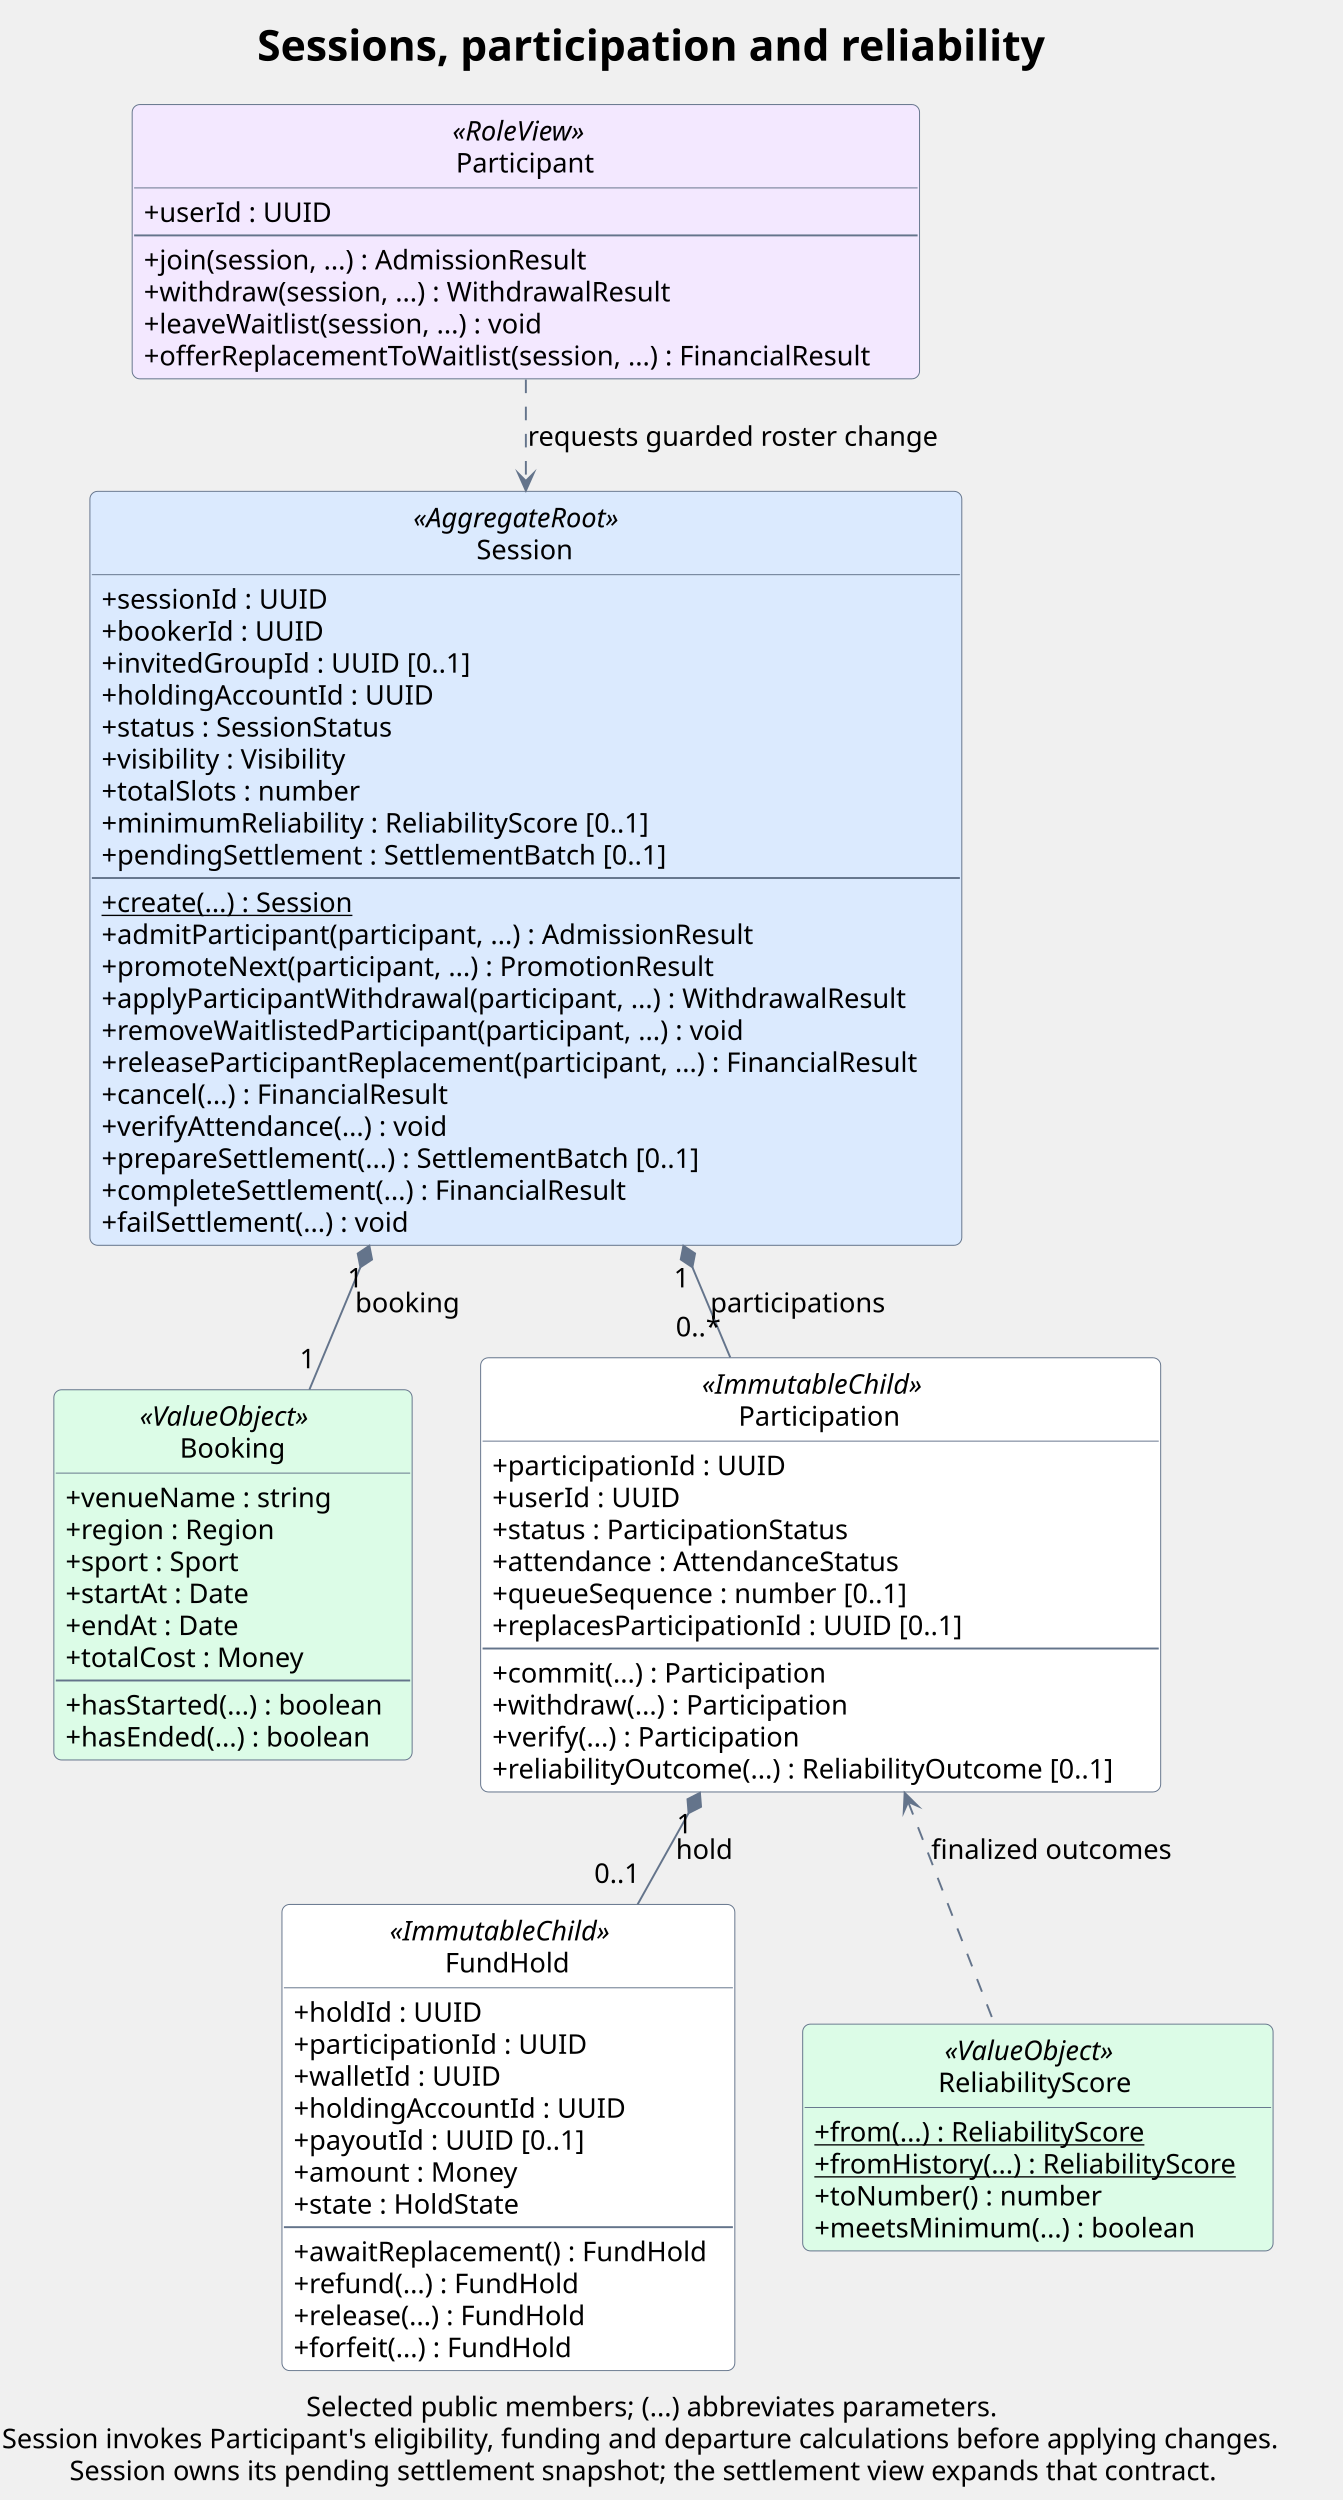
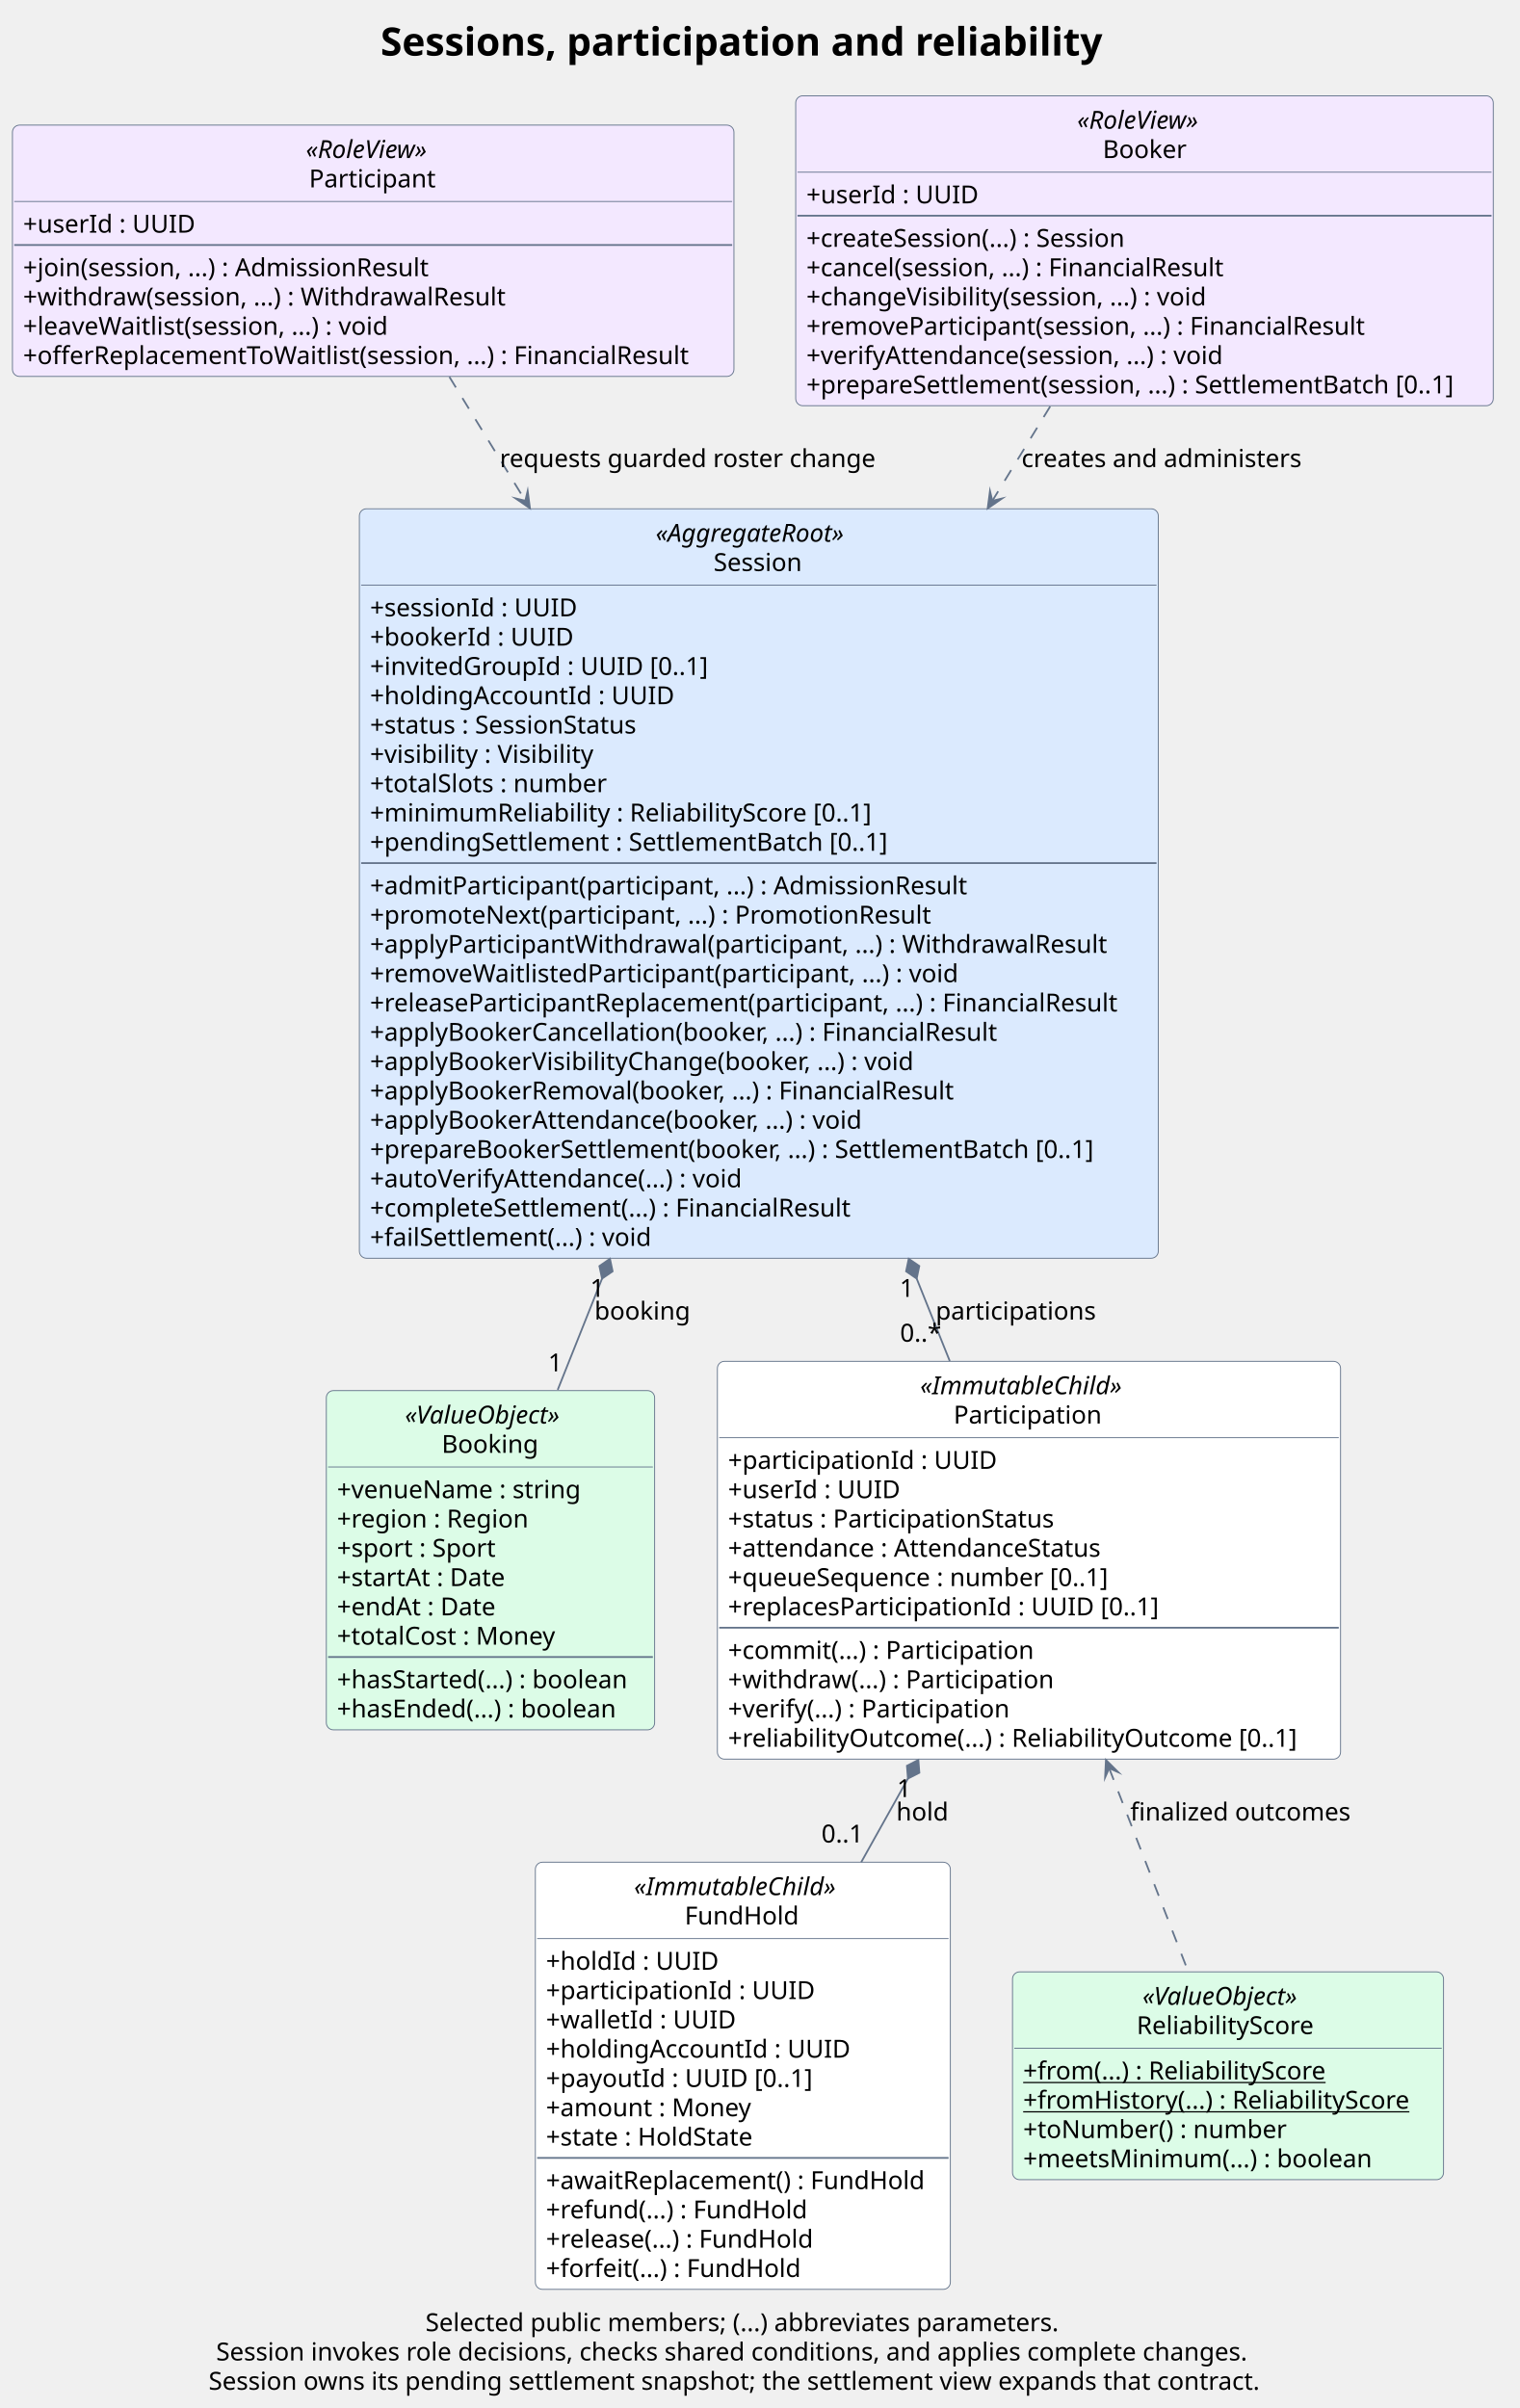
- <svg xmlns="http://www.w3.org/2000/svg" version="1.1" data-diagram-type="CLASS" style="width:692px;height:1289px;background:#FFFFFF;" width="692px" height="1289px" viewBox="0 0 692 1289" zoomAndPan="magnify" preserveAspectRatio="none" contentStyleType="text/css">
+ <svg xmlns="http://www.w3.org/2000/svg" version="1.1" data-diagram-type="CLASS" style="width:855px;height:1355px;background:#FFFFFF;" width="855px" height="1355px" viewBox="0 0 855 1355" zoomAndPan="magnify" preserveAspectRatio="none" contentStyleType="text/css">
  <defs />
  <g font-family="sans-serif" lengthAdjust="spacing">
    <g class="title" data-source-line="1">
-       <text x="132.572" y="31.27" fill="#000" font-size="22" textLength="420.02" font-weight="700">Sessions, participation and reliability</text>
+       <text x="214.113" y="31.27" fill="#000" font-size="22" textLength="420.02" font-weight="700">Sessions, participation and reliability</text>
    </g>
    <g class="entity" data-qualified-name="Session" id="ent0001" data-source-line="23">
-       <rect x="46.357" y="253.33" width="449.548" height="388.742" fill="#DBEAFE" style="stroke:#64748B;stroke-width:0.5;" rx="4" ry="4" />
-       <text x="213.081" y="271.865" fill="#000" font-size="14" textLength="116.102" font-style="italic">«AggregateRoot»</text>
-       <text x="245.657" y="288.354" fill="#000" font-size="14" textLength="50.948">Session</text>
-       <line x1="47.357" y1="296.307" x2="494.905" y2="296.307" style="stroke:#64748B;stroke-width:0.5;" />
-       <text x="52.357" y="313.842" fill="#000" font-size="14" textLength="121.728">+sessionId : UUID</text>
-       <text x="52.357" y="330.33" fill="#000" font-size="14" textLength="118.904">+bookerId : UUID</text>
-       <text x="52.357" y="346.818" fill="#000" font-size="14" textLength="199.104">+invitedGroupId : UUID [0..1]</text>
-       <text x="52.357" y="363.307" fill="#000" font-size="14" textLength="178.008">+holdingAccountId : UUID</text>
-       <text x="52.357" y="379.795" fill="#000" font-size="14" textLength="158.102">+status : SessionStatus</text>
-       <text x="52.357" y="396.283" fill="#000" font-size="14" textLength="138.284">+visibility : Visibility</text>
-       <text x="52.357" y="412.772" fill="#000" font-size="14" textLength="140.615">+totalSlots : number</text>
-       <text x="52.357" y="429.26" fill="#000" font-size="14" textLength="297.999">+minimumReliability : ReliabilityScore [0..1]</text>
-       <text x="52.357" y="445.748" fill="#000" font-size="14" textLength="301.882">+pendingSettlement : SettlementBatch [0..1]</text>
-       <line x1="47.357" y1="452.701" x2="494.905" y2="452.701" style="stroke:#64748B;stroke-width:1;" />
-       <text x="52.357" y="470.236" fill="#000" font-size="14" textLength="139.228" text-decoration="underline">+create(...) : Session</text>
-       <text x="52.357" y="486.725" fill="#000" font-size="14" textLength="352.933">+admitParticipant(participant, ...) : AdmissionResult</text>
-       <text x="52.357" y="503.213" fill="#000" font-size="14" textLength="330.791">+promoteNext(participant, ...) : PromotionResult</text>
-       <text x="52.357" y="519.701" fill="#000" font-size="14" textLength="429.126">+applyParticipantWithdrawal(participant, ...) : WithdrawalResult</text>
-       <text x="52.357" y="536.19" fill="#000" font-size="14" textLength="346.097">+removeWaitlistedParticipant(participant, ...) : void</text>
-       <text x="52.357" y="552.678" fill="#000" font-size="14" textLength="437.548">+releaseParticipantReplacement(participant, ...) : FinancialResult</text>
-       <text x="52.357" y="569.166" fill="#000" font-size="14" textLength="190.839">+cancel(...) : FinancialResult</text>
-       <text x="52.357" y="585.654" fill="#000" font-size="14" textLength="189.622">+verifyAttendance(...) : void</text>
-       <text x="52.357" y="602.143" fill="#000" font-size="14" textLength="321.111">+prepareSettlement(...) : SettlementBatch [0..1]</text>
-       <text x="52.357" y="618.631" fill="#000" font-size="14" textLength="283.22">+completeSettlement(...) : FinancialResult</text>
-       <text x="52.357" y="635.119" fill="#000" font-size="14" textLength="168.943">+failSettlement(...) : void</text>
+       <rect x="202.21" y="286.3" width="449.548" height="421.719" fill="#DBEAFE" style="stroke:#64748B;stroke-width:0.5;" rx="4" ry="4" />
+       <text x="368.933" y="304.835" fill="#000" font-size="14" textLength="116.102" font-style="italic">«AggregateRoot»</text>
+       <text x="401.51" y="321.324" fill="#000" font-size="14" textLength="50.948">Session</text>
+       <line x1="203.21" y1="329.277" x2="650.758" y2="329.277" style="stroke:#64748B;stroke-width:0.5;" />
+       <text x="208.21" y="346.812" fill="#000" font-size="14" textLength="121.728">+sessionId : UUID</text>
+       <text x="208.21" y="363.3" fill="#000" font-size="14" textLength="118.904">+bookerId : UUID</text>
+       <text x="208.21" y="379.788" fill="#000" font-size="14" textLength="199.104">+invitedGroupId : UUID [0..1]</text>
+       <text x="208.21" y="396.277" fill="#000" font-size="14" textLength="178.008">+holdingAccountId : UUID</text>
+       <text x="208.21" y="412.765" fill="#000" font-size="14" textLength="158.102">+status : SessionStatus</text>
+       <text x="208.21" y="429.253" fill="#000" font-size="14" textLength="138.284">+visibility : Visibility</text>
+       <text x="208.21" y="445.742" fill="#000" font-size="14" textLength="140.615">+totalSlots : number</text>
+       <text x="208.21" y="462.23" fill="#000" font-size="14" textLength="297.999">+minimumReliability : ReliabilityScore [0..1]</text>
+       <text x="208.21" y="478.718" fill="#000" font-size="14" textLength="301.882">+pendingSettlement : SettlementBatch [0..1]</text>
+       <line x1="203.21" y1="485.671" x2="650.758" y2="485.671" style="stroke:#64748B;stroke-width:1;" />
+       <text x="208.21" y="503.206" fill="#000" font-size="14" textLength="352.933">+admitParticipant(participant, ...) : AdmissionResult</text>
+       <text x="208.21" y="519.695" fill="#000" font-size="14" textLength="330.791">+promoteNext(participant, ...) : PromotionResult</text>
+       <text x="208.21" y="536.183" fill="#000" font-size="14" textLength="429.126">+applyParticipantWithdrawal(participant, ...) : WithdrawalResult</text>
+       <text x="208.21" y="552.671" fill="#000" font-size="14" textLength="346.097">+removeWaitlistedParticipant(participant, ...) : void</text>
+       <text x="208.21" y="569.16" fill="#000" font-size="14" textLength="437.548">+releaseParticipantReplacement(participant, ...) : FinancialResult</text>
+       <text x="208.21" y="585.648" fill="#000" font-size="14" textLength="371.964">+applyBookerCancellation(booker, ...) : FinancialResult</text>
+       <text x="208.21" y="602.136" fill="#000" font-size="14" textLength="324.987">+applyBookerVisibilityChange(booker, ...) : void</text>
+       <text x="208.21" y="618.624" fill="#000" font-size="14" textLength="345.837">+applyBookerRemoval(booker, ...) : FinancialResult</text>
+       <text x="208.21" y="635.113" fill="#000" font-size="14" textLength="292.599">+applyBookerAttendance(booker, ...) : void</text>
+       <text x="208.21" y="651.601" fill="#000" font-size="14" textLength="424.655">+prepareBookerSettlement(booker, ...) : SettlementBatch [0..1]</text>
+       <text x="208.21" y="668.089" fill="#000" font-size="14" textLength="221.785">+autoVerifyAttendance(...) : void</text>
+       <text x="208.21" y="684.578" fill="#000" font-size="14" textLength="283.22">+completeSettlement(...) : FinancialResult</text>
+       <text x="208.21" y="701.066" fill="#000" font-size="14" textLength="168.943">+failSettlement(...) : void</text>
    </g>
-     <g class="entity" data-qualified-name="Participant" id="ent0002" data-source-line="47">
-       <rect x="68.147" y="53.91" width="405.976" height="141.418" fill="#F3E8FF" style="stroke:#64748B;stroke-width:0.5;" rx="4" ry="4" />
-       <text x="233.257" y="72.445" fill="#000" font-size="14" textLength="75.756" font-style="italic">«RoleView»</text>
-       <text x="235.052" y="88.934" fill="#000" font-size="14" textLength="72.167">Participant</text>
-       <line x1="69.147" y1="96.887" x2="473.123" y2="96.887" style="stroke:#64748B;stroke-width:0.5;" />
-       <text x="74.147" y="114.422" fill="#000" font-size="14" textLength="100.536">+userId : UUID</text>
-       <line x1="69.147" y1="121.375" x2="473.123" y2="121.375" style="stroke:#64748B;stroke-width:1;" />
-       <text x="74.147" y="138.91" fill="#000" font-size="14" textLength="244.768">+join(session, ...) : AdmissionResult</text>
-       <text x="74.147" y="155.398" fill="#000" font-size="14" textLength="284.58">+withdraw(session, ...) : WithdrawalResult</text>
-       <text x="74.147" y="171.887" fill="#000" font-size="14" textLength="219.003">+leaveWaitlist(session, ...) : void</text>
-       <text x="74.147" y="188.375" fill="#000" font-size="14" textLength="393.976">+offerReplacementToWaitlist(session, ...) : FinancialResult</text>
+     <g class="entity" data-qualified-name="Participant" id="ent0002" data-source-line="49">
+       <rect x="7" y="70.4" width="405.976" height="141.418" fill="#F3E8FF" style="stroke:#64748B;stroke-width:0.5;" rx="4" ry="4" />
+       <text x="172.11" y="88.935" fill="#000" font-size="14" textLength="75.756" font-style="italic">«RoleView»</text>
+       <text x="173.904" y="105.424" fill="#000" font-size="14" textLength="72.167">Participant</text>
+       <line x1="8" y1="113.377" x2="411.976" y2="113.377" style="stroke:#64748B;stroke-width:0.5;" />
+       <text x="13" y="130.912" fill="#000" font-size="14" textLength="100.536">+userId : UUID</text>
+       <line x1="8" y1="137.865" x2="411.976" y2="137.865" style="stroke:#64748B;stroke-width:1;" />
+       <text x="13" y="155.4" fill="#000" font-size="14" textLength="244.768">+join(session, ...) : AdmissionResult</text>
+       <text x="13" y="171.888" fill="#000" font-size="14" textLength="284.58">+withdraw(session, ...) : WithdrawalResult</text>
+       <text x="13" y="188.377" fill="#000" font-size="14" textLength="219.003">+leaveWaitlist(session, ...) : void</text>
+       <text x="13" y="204.865" fill="#000" font-size="14" textLength="393.976">+offerReplacementToWaitlist(session, ...) : FinancialResult</text>
    </g>
-     <g class="entity" data-qualified-name="Booking" id="ent0003" data-source-line="56">
-       <rect x="27.767" y="716.56" width="184.73" height="190.883" fill="#DCFCE7" style="stroke:#64748B;stroke-width:0.5;" rx="4" ry="4" />
-       <text x="72.011" y="735.095" fill="#000" font-size="14" textLength="96.243" font-style="italic">«ValueObject»</text>
-       <text x="92.683" y="751.584" fill="#000" font-size="14" textLength="54.899">Booking</text>
-       <line x1="28.767" y1="759.537" x2="211.498" y2="759.537" style="stroke:#64748B;stroke-width:0.5;" />
-       <text x="33.767" y="777.072" fill="#000" font-size="14" textLength="143.151">+venueName : string</text>
-       <text x="33.767" y="793.56" fill="#000" font-size="14" textLength="114.728">+region : Region</text>
-       <text x="33.767" y="810.048" fill="#000" font-size="14" textLength="95.847">+sport : Sport</text>
-       <text x="33.767" y="826.537" fill="#000" font-size="14" textLength="101.637">+startAt : Date</text>
-       <text x="33.767" y="843.025" fill="#000" font-size="14" textLength="95.867">+endAt : Date</text>
-       <text x="33.767" y="859.513" fill="#000" font-size="14" textLength="130.389">+totalCost : Money</text>
-       <line x1="28.767" y1="866.466" x2="211.498" y2="866.466" style="stroke:#64748B;stroke-width:1;" />
-       <text x="33.767" y="884.002" fill="#000" font-size="14" textLength="172.73">+hasStarted(...) : boolean</text>
-       <text x="33.767" y="900.49" fill="#000" font-size="14" textLength="166.346">+hasEnded(...) : boolean</text>
+     <g class="entity" data-qualified-name="Booker" id="ent0003" data-source-line="58">
+       <rect x="447.73" y="53.91" width="392.516" height="174.395" fill="#F3E8FF" style="stroke:#64748B;stroke-width:0.5;" rx="4" ry="4" />
+       <text x="606.11" y="72.445" fill="#000" font-size="14" textLength="75.756" font-style="italic">«RoleView»</text>
+       <text x="620.506" y="88.934" fill="#000" font-size="14" textLength="46.963">Booker</text>
+       <line x1="448.73" y1="96.887" x2="839.246" y2="96.887" style="stroke:#64748B;stroke-width:0.5;" />
+       <text x="453.73" y="114.422" fill="#000" font-size="14" textLength="100.536">+userId : UUID</text>
+       <line x1="448.73" y1="121.375" x2="839.246" y2="121.375" style="stroke:#64748B;stroke-width:1;" />
+       <text x="453.73" y="138.91" fill="#000" font-size="14" textLength="190.176">+createSession(...) : Session</text>
+       <text x="453.73" y="155.398" fill="#000" font-size="14" textLength="250.243">+cancel(session, ...) : FinancialResult</text>
+       <text x="453.73" y="171.887" fill="#000" font-size="14" textLength="241.616">+changeVisibility(session, ...) : void</text>
+       <text x="453.73" y="188.375" fill="#000" font-size="14" textLength="330.046">+removeParticipant(session, ...) : FinancialResult</text>
+       <text x="453.73" y="204.863" fill="#000" font-size="14" textLength="249.026">+verifyAttendance(session, ...) : void</text>
+       <text x="453.73" y="221.352" fill="#000" font-size="14" textLength="380.516">+prepareSettlement(session, ...) : SettlementBatch [0..1]</text>
    </g>
-     <g class="entity" data-qualified-name="Participation" id="ent0004" data-source-line="68">
-       <rect x="247.817" y="700.07" width="350.632" height="223.859" fill="#FFF" style="stroke:#64748B;stroke-width:0.5;" rx="4" ry="4" />
-       <text x="361.914" y="718.605" fill="#000" font-size="14" textLength="122.438" font-style="italic">«ImmutableChild»</text>
-       <text x="380.727" y="735.094" fill="#000" font-size="14" textLength="84.813">Participation</text>
-       <line x1="248.817" y1="743.047" x2="597.449" y2="743.047" style="stroke:#64748B;stroke-width:0.5;" />
-       <text x="253.817" y="760.582" fill="#000" font-size="14" textLength="157.069">+participationId : UUID</text>
-       <text x="253.817" y="777.07" fill="#000" font-size="14" textLength="100.536">+userId : UUID</text>
-       <text x="253.817" y="793.558" fill="#000" font-size="14" textLength="191.967">+status : ParticipationStatus</text>
-       <text x="253.817" y="810.047" fill="#000" font-size="14" textLength="217.704">+attendance : AttendanceStatus</text>
-       <text x="253.817" y="826.535" fill="#000" font-size="14" textLength="223.392">+queueSequence : number [0..1]</text>
-       <text x="253.817" y="843.023" fill="#000" font-size="14" textLength="252.321">+replacesParticipationId : UUID [0..1]</text>
-       <line x1="248.817" y1="849.976" x2="597.449" y2="849.976" style="stroke:#64748B;stroke-width:1;" />
-       <text x="253.817" y="867.512" fill="#000" font-size="14" textLength="182.82">+commit(...) : Participation</text>
-       <text x="253.817" y="884" fill="#000" font-size="14" textLength="193.443">+withdraw(...) : Participation</text>
-       <text x="253.817" y="900.488" fill="#000" font-size="14" textLength="168.909">+verify(...) : Participation</text>
-       <text x="253.817" y="916.976" fill="#000" font-size="14" textLength="338.632">+reliabilityOutcome(...) : ReliabilityOutcome [0..1]</text>
+     <g class="entity" data-qualified-name="Booking" id="ent0004" data-source-line="69">
+       <rect x="183.62" y="782.51" width="184.73" height="190.883" fill="#DCFCE7" style="stroke:#64748B;stroke-width:0.5;" rx="4" ry="4" />
+       <text x="227.864" y="801.045" fill="#000" font-size="14" textLength="96.243" font-style="italic">«ValueObject»</text>
+       <text x="248.536" y="817.534" fill="#000" font-size="14" textLength="54.899">Booking</text>
+       <line x1="184.62" y1="825.487" x2="367.35" y2="825.487" style="stroke:#64748B;stroke-width:0.5;" />
+       <text x="189.62" y="843.022" fill="#000" font-size="14" textLength="143.151">+venueName : string</text>
+       <text x="189.62" y="859.51" fill="#000" font-size="14" textLength="114.728">+region : Region</text>
+       <text x="189.62" y="875.998" fill="#000" font-size="14" textLength="95.847">+sport : Sport</text>
+       <text x="189.62" y="892.487" fill="#000" font-size="14" textLength="101.637">+startAt : Date</text>
+       <text x="189.62" y="908.975" fill="#000" font-size="14" textLength="95.867">+endAt : Date</text>
+       <text x="189.62" y="925.463" fill="#000" font-size="14" textLength="130.389">+totalCost : Money</text>
+       <line x1="184.62" y1="932.416" x2="367.35" y2="932.416" style="stroke:#64748B;stroke-width:1;" />
+       <text x="189.62" y="949.952" fill="#000" font-size="14" textLength="172.73">+hasStarted(...) : boolean</text>
+       <text x="189.62" y="966.44" fill="#000" font-size="14" textLength="166.346">+hasEnded(...) : boolean</text>
    </g>
-     <g class="entity" data-qualified-name="FundHold" id="ent0005" data-source-line="82">
-       <rect x="145.377" y="981.93" width="233.505" height="240.348" fill="#FFF" style="stroke:#64748B;stroke-width:0.5;" rx="4" ry="4" />
-       <text x="200.911" y="1000.465" fill="#000" font-size="14" textLength="122.438" font-style="italic">«ImmutableChild»</text>
-       <text x="229.41" y="1016.954" fill="#000" font-size="14" textLength="65.44">FundHold</text>
-       <line x1="146.377" y1="1024.907" x2="377.882" y2="1024.907" style="stroke:#64748B;stroke-width:0.5;" />
-       <text x="151.377" y="1042.442" fill="#000" font-size="14" textLength="101.329">+holdId : UUID</text>
-       <text x="151.377" y="1058.93" fill="#000" font-size="14" textLength="157.069">+participationId : UUID</text>
-       <text x="151.377" y="1075.418" fill="#000" font-size="14" textLength="110.831">+walletId : UUID</text>
-       <text x="151.377" y="1091.907" fill="#000" font-size="14" textLength="178.008">+holdingAccountId : UUID</text>
-       <text x="151.377" y="1108.395" fill="#000" font-size="14" textLength="157.664">+payoutId : UUID [0..1]</text>
-       <text x="151.377" y="1124.883" fill="#000" font-size="14" textLength="120.894">+amount : Money</text>
-       <text x="151.377" y="1141.372" fill="#000" font-size="14" textLength="122.849">+state : HoldState</text>
-       <line x1="146.377" y1="1148.325" x2="377.882" y2="1148.325" style="stroke:#64748B;stroke-width:1;" />
-       <text x="151.377" y="1165.86" fill="#000" font-size="14" textLength="221.505">+awaitReplacement() : FundHold</text>
-       <text x="151.377" y="1182.348" fill="#000" font-size="14" textLength="157.117">+refund(...) : FundHold</text>
-       <text x="151.377" y="1198.836" fill="#000" font-size="14" textLength="160.296">+release(...) : FundHold</text>
-       <text x="151.377" y="1215.325" fill="#000" font-size="14" textLength="153.959">+forfeit(...) : FundHold</text>
+     <g class="entity" data-qualified-name="Participation" id="ent0005" data-source-line="81">
+       <rect x="403.67" y="766.02" width="350.632" height="223.859" fill="#FFF" style="stroke:#64748B;stroke-width:0.5;" rx="4" ry="4" />
+       <text x="517.767" y="784.555" fill="#000" font-size="14" textLength="122.438" font-style="italic">«ImmutableChild»</text>
+       <text x="536.579" y="801.044" fill="#000" font-size="14" textLength="84.813">Participation</text>
+       <line x1="404.67" y1="808.997" x2="753.302" y2="808.997" style="stroke:#64748B;stroke-width:0.5;" />
+       <text x="409.67" y="826.532" fill="#000" font-size="14" textLength="157.069">+participationId : UUID</text>
+       <text x="409.67" y="843.02" fill="#000" font-size="14" textLength="100.536">+userId : UUID</text>
+       <text x="409.67" y="859.508" fill="#000" font-size="14" textLength="191.967">+status : ParticipationStatus</text>
+       <text x="409.67" y="875.997" fill="#000" font-size="14" textLength="217.704">+attendance : AttendanceStatus</text>
+       <text x="409.67" y="892.485" fill="#000" font-size="14" textLength="223.392">+queueSequence : number [0..1]</text>
+       <text x="409.67" y="908.973" fill="#000" font-size="14" textLength="252.321">+replacesParticipationId : UUID [0..1]</text>
+       <line x1="404.67" y1="915.926" x2="753.302" y2="915.926" style="stroke:#64748B;stroke-width:1;" />
+       <text x="409.67" y="933.462" fill="#000" font-size="14" textLength="182.82">+commit(...) : Participation</text>
+       <text x="409.67" y="949.95" fill="#000" font-size="14" textLength="193.443">+withdraw(...) : Participation</text>
+       <text x="409.67" y="966.438" fill="#000" font-size="14" textLength="168.909">+verify(...) : Participation</text>
+       <text x="409.67" y="982.926" fill="#000" font-size="14" textLength="338.632">+reliabilityOutcome(...) : ReliabilityOutcome [0..1]</text>
    </g>
-     <g class="entity" data-qualified-name="ReliabilityScore" id="ent0006" data-source-line="97">
-       <rect x="413.867" y="1043.64" width="242.528" height="116.93" fill="#DCFCE7" style="stroke:#64748B;stroke-width:0.5;" rx="4" ry="4" />
-       <text x="487.01" y="1062.175" fill="#000" font-size="14" textLength="96.243" font-style="italic">«ValueObject»</text>
-       <text x="483.722" y="1078.664" fill="#000" font-size="14" textLength="102.819">ReliabilityScore</text>
-       <line x1="414.867" y1="1086.617" x2="655.396" y2="1086.617" style="stroke:#64748B;stroke-width:0.5;" />
-       <text x="419.867" y="1104.152" fill="#000" font-size="14" textLength="182.178" text-decoration="underline">+from(...) : ReliabilityScore</text>
-       <text x="419.867" y="1120.64" fill="#000" font-size="14" textLength="230.528" text-decoration="underline">+fromHistory(...) : ReliabilityScore</text>
-       <text x="419.867" y="1137.128" fill="#000" font-size="14" textLength="154.588">+toNumber() : number</text>
-       <text x="419.867" y="1153.617" fill="#000" font-size="14" textLength="205.803">+meetsMinimum(...) : boolean</text>
+     <g class="entity" data-qualified-name="FundHold" id="ent0006" data-source-line="95">
+       <rect x="301.24" y="1047.88" width="233.505" height="240.348" fill="#FFF" style="stroke:#64748B;stroke-width:0.5;" rx="4" ry="4" />
+       <text x="356.773" y="1066.415" fill="#000" font-size="14" textLength="122.438" font-style="italic">«ImmutableChild»</text>
+       <text x="385.272" y="1082.904" fill="#000" font-size="14" textLength="65.44">FundHold</text>
+       <line x1="302.24" y1="1090.857" x2="533.745" y2="1090.857" style="stroke:#64748B;stroke-width:0.5;" />
+       <text x="307.24" y="1108.392" fill="#000" font-size="14" textLength="101.329">+holdId : UUID</text>
+       <text x="307.24" y="1124.88" fill="#000" font-size="14" textLength="157.069">+participationId : UUID</text>
+       <text x="307.24" y="1141.368" fill="#000" font-size="14" textLength="110.831">+walletId : UUID</text>
+       <text x="307.24" y="1157.857" fill="#000" font-size="14" textLength="178.008">+holdingAccountId : UUID</text>
+       <text x="307.24" y="1174.345" fill="#000" font-size="14" textLength="157.664">+payoutId : UUID [0..1]</text>
+       <text x="307.24" y="1190.833" fill="#000" font-size="14" textLength="120.894">+amount : Money</text>
+       <text x="307.24" y="1207.322" fill="#000" font-size="14" textLength="122.849">+state : HoldState</text>
+       <line x1="302.24" y1="1214.275" x2="533.745" y2="1214.275" style="stroke:#64748B;stroke-width:1;" />
+       <text x="307.24" y="1231.81" fill="#000" font-size="14" textLength="221.505">+awaitReplacement() : FundHold</text>
+       <text x="307.24" y="1248.298" fill="#000" font-size="14" textLength="157.117">+refund(...) : FundHold</text>
+       <text x="307.24" y="1264.786" fill="#000" font-size="14" textLength="160.296">+release(...) : FundHold</text>
+       <text x="307.24" y="1281.275" fill="#000" font-size="14" textLength="153.959">+forfeit(...) : FundHold</text>
    </g>
-     <g class="link" data-entity-1="ent0001" data-entity-2="ent0003" id="lnk7" data-source-line="104" data-link-type="composition">
-       <path d="M185.82,653.396 C175.08,679.156 169.097,693.52 159.517,716.51" style="stroke:#64748B;stroke-width:1;" fill="none" id="Session-backto-Booking" codeLine="104" />
-       <polygon points="190.437,642.32,184.437,646.319,185.82,653.396,191.82,649.397,190.437,642.32" fill="#64748B" style="stroke:#64748B;stroke-width:1;stroke-linejoin:miter;stroke-miterlimit:10;" />
-       <text x="183.107" y="676.605" fill="#000" font-size="14" textLength="55.658">booking</text>
-       <text x="179.146" y="663.78" fill="#000" font-size="14">1</text>
-       <text x="154.483" y="705.495" fill="#000" font-size="14">1</text>
+     <g class="entity" data-qualified-name="ReliabilityScore" id="ent0007" data-source-line="110">
+       <rect x="569.72" y="1109.59" width="242.528" height="116.93" fill="#DCFCE7" style="stroke:#64748B;stroke-width:0.5;" rx="4" ry="4" />
+       <text x="642.863" y="1128.125" fill="#000" font-size="14" textLength="96.243" font-style="italic">«ValueObject»</text>
+       <text x="639.574" y="1144.614" fill="#000" font-size="14" textLength="102.819">ReliabilityScore</text>
+       <line x1="570.72" y1="1152.567" x2="811.248" y2="1152.567" style="stroke:#64748B;stroke-width:0.5;" />
+       <text x="575.72" y="1170.102" fill="#000" font-size="14" textLength="182.178" text-decoration="underline">+from(...) : ReliabilityScore</text>
+       <text x="575.72" y="1186.59" fill="#000" font-size="14" textLength="230.528" text-decoration="underline">+fromHistory(...) : ReliabilityScore</text>
+       <text x="575.72" y="1203.078" fill="#000" font-size="14" textLength="154.588">+toNumber() : number</text>
+       <text x="575.72" y="1219.567" fill="#000" font-size="14" textLength="205.803">+meetsMinimum(...) : boolean</text>
    </g>
-     <g class="link" data-entity-1="ent0002" data-entity-2="ent0001" id="lnk8" data-source-line="105" data-link-type="dependency">
-       <path d="M271.137,195.69 C271.137,213.12 271.137,227.68 271.137,247.97" style="stroke:#64748B;stroke-width:1;stroke-dasharray:7,7;" fill="none" id="Participant-to-Session" codeLine="105" />
-       <polygon points="271.137,252.97,275.137,243.97,271.137,247.97,267.137,243.97,271.137,252.97" fill="#64748B" style="stroke:#64748B;stroke-width:1;stroke-linejoin:miter;stroke-miterlimit:10;" />
-       <text x="272.137" y="229.865" fill="#000" font-size="14" textLength="216.966">requests guarded roster change</text>
+     <g class="link" data-entity-1="ent0001" data-entity-2="ent0004" id="lnk8" data-source-line="117" data-link-type="composition">
+       <path d="M338.767,719.477 C328.507,745.217 322.89,759.3 313.81,782.07" style="stroke:#64748B;stroke-width:1;" fill="none" id="Session-backto-Booking" codeLine="117" />
+       <polygon points="343.21,708.33,337.273,712.423,338.767,719.477,344.704,715.385,343.21,708.33" fill="#64748B" style="stroke:#64748B;stroke-width:1;stroke-linejoin:miter;stroke-miterlimit:10;" />
+       <text x="334.52" y="742.555" fill="#000" font-size="14" textLength="55.658">booking</text>
+       <text x="332.071" y="729.751" fill="#000" font-size="14">1</text>
+       <text x="308.432" y="771.671" fill="#000" font-size="14">1</text>
    </g>
-     <g class="link" data-entity-1="ent0001" data-entity-2="ent0004" id="lnk9" data-source-line="106" data-link-type="composition">
-       <path d="M357.002,653.385 C365.272,673.085 368.817,681.53 376.517,699.9" style="stroke:#64748B;stroke-width:1;" fill="none" id="Session-backto-Participation" codeLine="106" />
-       <polygon points="352.357,642.32,350.992,649.401,357.002,653.385,358.368,646.304,352.357,642.32" fill="#64748B" style="stroke:#64748B;stroke-width:1;stroke-linejoin:miter;stroke-miterlimit:10;" />
-       <text x="366.217" y="676.605" fill="#000" font-size="14" textLength="93.023">participations</text>
-       <text x="347.391" y="663.78" fill="#000" font-size="14">1</text>
-       <text x="348.412" y="689.008" fill="#000" font-size="14" textLength="24.459">0..*</text>
+     <g class="link" data-entity-1="ent0002" data-entity-2="ent0001" id="lnk9" data-source-line="118" data-link-type="dependency">
+       <path d="M252.86,212.06 C266.32,234.02 279.338,255.247 295.588,281.767" style="stroke:#64748B;stroke-width:1;stroke-dasharray:7,7;" fill="none" id="Participant-to-Session" codeLine="118" />
+       <polygon points="298.2,286.03,296.908,276.266,295.588,281.767,290.087,280.446,298.2,286.03" fill="#64748B" style="stroke:#64748B;stroke-width:1;stroke-linejoin:miter;stroke-miterlimit:10;" />
+       <text x="281.18" y="262.835" fill="#000" font-size="14" textLength="216.966">requests guarded roster change</text>
    </g>
-     <g class="link" data-entity-1="ent0004" data-entity-2="ent0005" id="lnk10" data-source-line="107" data-link-type="composition">
-       <path d="M355.033,934.865 C344.503,953.705 339.387,962.86 328.747,981.9" style="stroke:#64748B;stroke-width:1;" fill="none" id="Participation-backto-FundHold" codeLine="107" />
-       <polygon points="360.887,924.39,354.468,927.676,355.033,934.865,361.452,931.579,360.887,924.39" fill="#64748B" style="stroke:#64748B;stroke-width:1;stroke-linejoin:miter;stroke-miterlimit:10;" />
-       <text x="348.457" y="958.465" fill="#000" font-size="14" textLength="30.146">hold</text>
-       <text x="348.876" y="945.276" fill="#000" font-size="14">1</text>
-       <text x="306.369" y="970.838" fill="#000" font-size="14" textLength="26.564">0..1</text>
+     <g class="link" data-entity-1="ent0003" data-entity-2="ent0001" id="lnk10" data-source-line="119" data-link-type="dependency">
+       <path d="M590.9,228.72 C579.99,246.53 570.663,261.747 558.363,281.817" style="stroke:#64748B;stroke-width:1;stroke-dasharray:7,7;" fill="none" id="Booker-to-Session" codeLine="119" />
+       <polygon points="555.75,286.08,563.863,280.497,558.363,281.817,557.042,276.316,555.75,286.08" fill="#64748B" style="stroke:#64748B;stroke-width:1;stroke-linejoin:miter;stroke-miterlimit:10;" />
+       <text x="574.8" y="262.835" fill="#000" font-size="14" textLength="162.128">creates and administers</text>
    </g>
-     <g class="link" data-entity-1="ent0004" data-entity-2="ent0006" id="lnk12" data-source-line="108" data-link-type="dependency">
-       <path d="M468.249,929.05 C484.009,969.59 499.367,1009.11 512.607,1043.15" style="stroke:#64748B;stroke-width:1;stroke-dasharray:7,7;" fill="none" id="Participation-backto-ReliabilityScore" codeLine="108" />
-       <polygon points="466.437,924.39,465.97,934.228,468.249,929.05,473.427,931.329,466.437,924.39" fill="#64748B" style="stroke:#64748B;stroke-width:1;stroke-linejoin:miter;stroke-miterlimit:10;" />
-       <text x="480.137" y="958.465" fill="#000" font-size="14" textLength="129.076">finalized outcomes</text>
+     <g class="link" data-entity-1="ent0001" data-entity-2="ent0005" id="lnk11" data-source-line="120" data-link-type="composition">
+       <path d="M515.79,719.466 C523.73,739.246 527.07,747.58 534.41,765.86" style="stroke:#64748B;stroke-width:1;" fill="none" id="Session-backto-Participation" codeLine="120" />
+       <polygon points="511.32,708.33,509.843,715.388,515.79,719.466,517.267,712.408,511.32,708.33" fill="#64748B" style="stroke:#64748B;stroke-width:1;stroke-linejoin:miter;stroke-miterlimit:10;" />
+       <text x="526.48" y="742.555" fill="#000" font-size="14" textLength="93.023">participations</text>
+       <text x="506.222" y="729.751" fill="#000" font-size="14">1</text>
+       <text x="506.448" y="754.969" fill="#000" font-size="14" textLength="24.459">0..*</text>
    </g>
-     <g class="caption" data-source-line="112">
-       <text x="157.854" y="1245.813" fill="#000" font-size="14" textLength="369.455">Selected public members; (...) abbreviates parameters.</text>
-       <text x="1" y="1262.301" fill="#000" font-size="14" textLength="683.163">Session invokes Participant's eligibility, funding and departure calculations before applying changes.</text>
-       <text x="35.833" y="1278.79" fill="#000" font-size="14" textLength="613.498">Session owns its pending settlement snapshot; the settlement view expands that contract.</text>
+     <g class="link" data-entity-1="ent0005" data-entity-2="ent0006" id="lnk12" data-source-line="121" data-link-type="composition">
+       <path d="M510.885,1000.815 C500.355,1019.655 495.24,1028.81 484.6,1047.85" style="stroke:#64748B;stroke-width:1;" fill="none" id="Participation-backto-FundHold" codeLine="121" />
+       <polygon points="516.74,990.34,510.321,993.626,510.885,1000.815,517.304,997.529,516.74,990.34" fill="#64748B" style="stroke:#64748B;stroke-width:1;stroke-linejoin:miter;stroke-miterlimit:10;" />
+       <text x="504.32" y="1024.415" fill="#000" font-size="14" textLength="30.146">hold</text>
+       <text x="504.729" y="1011.226" fill="#000" font-size="14">1</text>
+       <text x="462.221" y="1036.788" fill="#000" font-size="14" textLength="26.564">0..1</text>
+     </g>
+     <g class="link" data-entity-1="ent0005" data-entity-2="ent0007" id="lnk14" data-source-line="122" data-link-type="dependency">
+       <path d="M624.102,995 C639.862,1035.54 655.22,1075.06 668.46,1109.1" style="stroke:#64748B;stroke-width:1;stroke-dasharray:7,7;" fill="none" id="Participation-backto-ReliabilityScore" codeLine="122" />
+       <polygon points="622.29,990.34,621.823,1000.178,624.102,995,629.279,997.279,622.29,990.34" fill="#64748B" style="stroke:#64748B;stroke-width:1;stroke-linejoin:miter;stroke-miterlimit:10;" />
+       <text x="635.99" y="1024.415" fill="#000" font-size="14" textLength="129.076">finalized outcomes</text>
+     </g>
+     <g class="caption" data-source-line="126">
+       <text x="239.395" y="1311.763" fill="#000" font-size="14" textLength="369.455">Selected public members; (...) abbreviates parameters.</text>
+       <text x="121.615" y="1328.251" fill="#000" font-size="14" textLength="605.015">Session invokes role decisions, checks shared conditions, and applies complete changes.</text>
+       <text x="117.374" y="1344.74" fill="#000" font-size="14" textLength="613.498">Session owns its pending settlement snapshot; the settlement view expands that contract.</text>
    </g>
  </g>
</svg>
